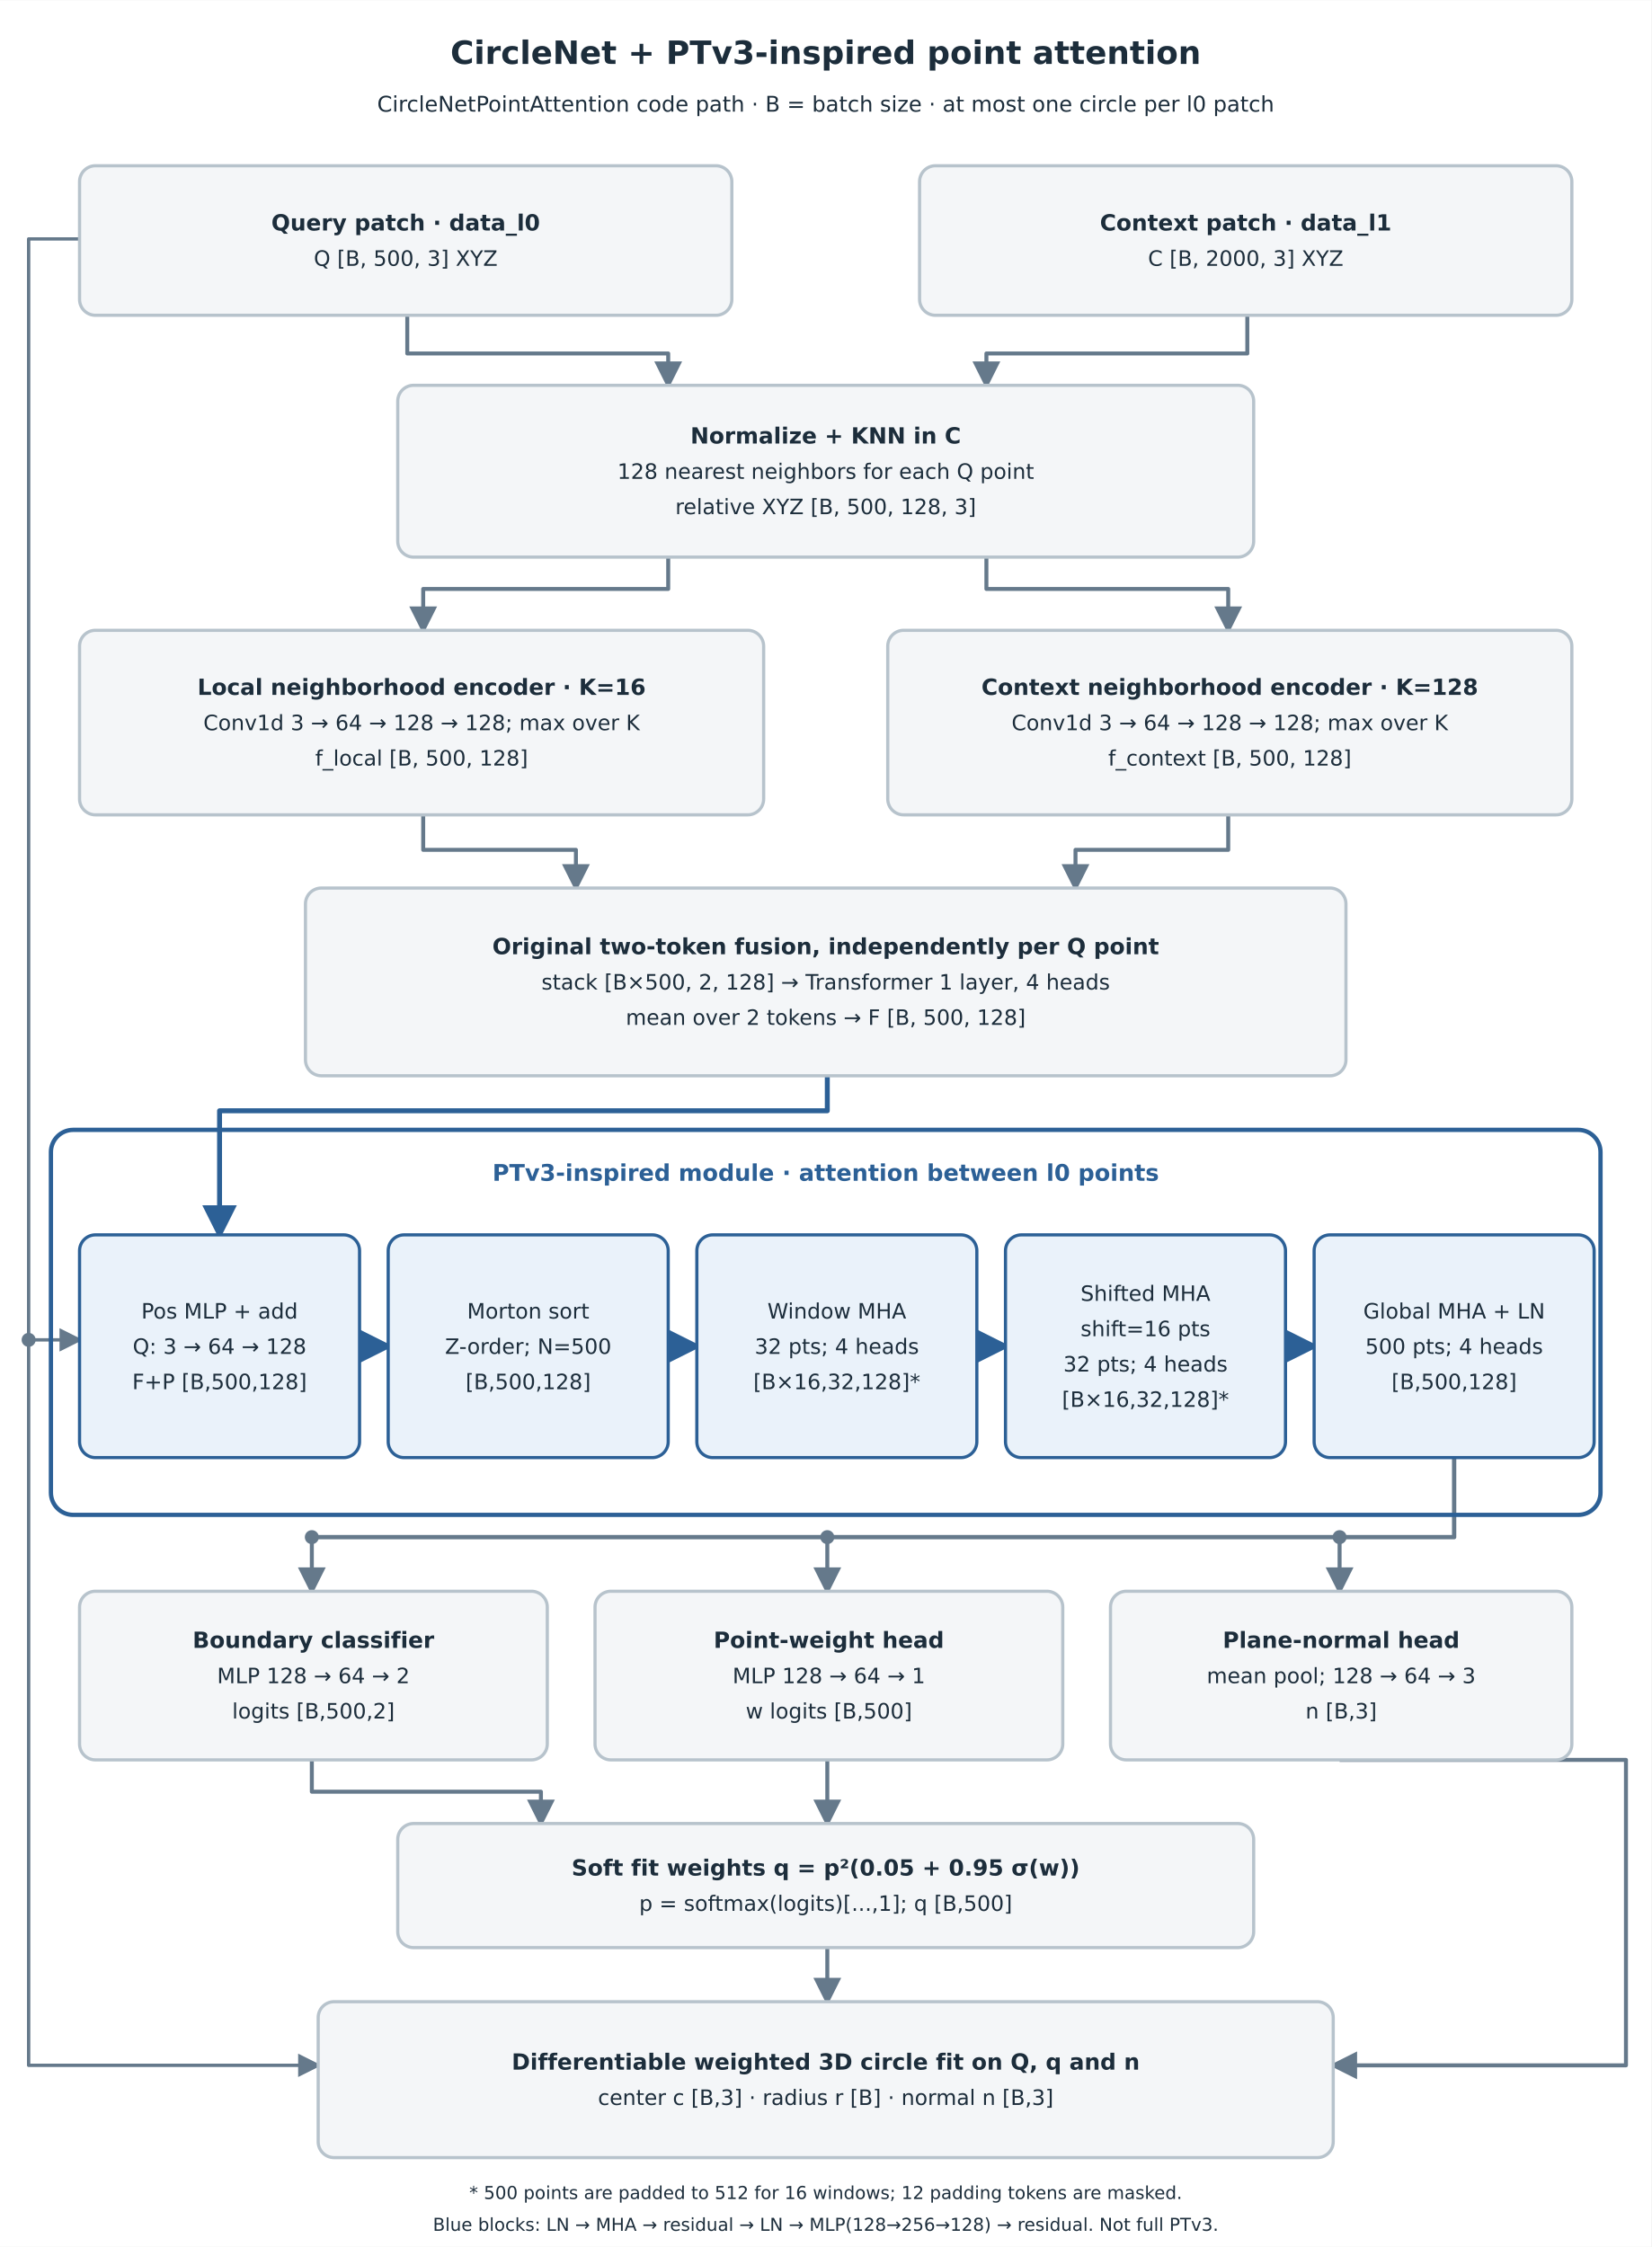
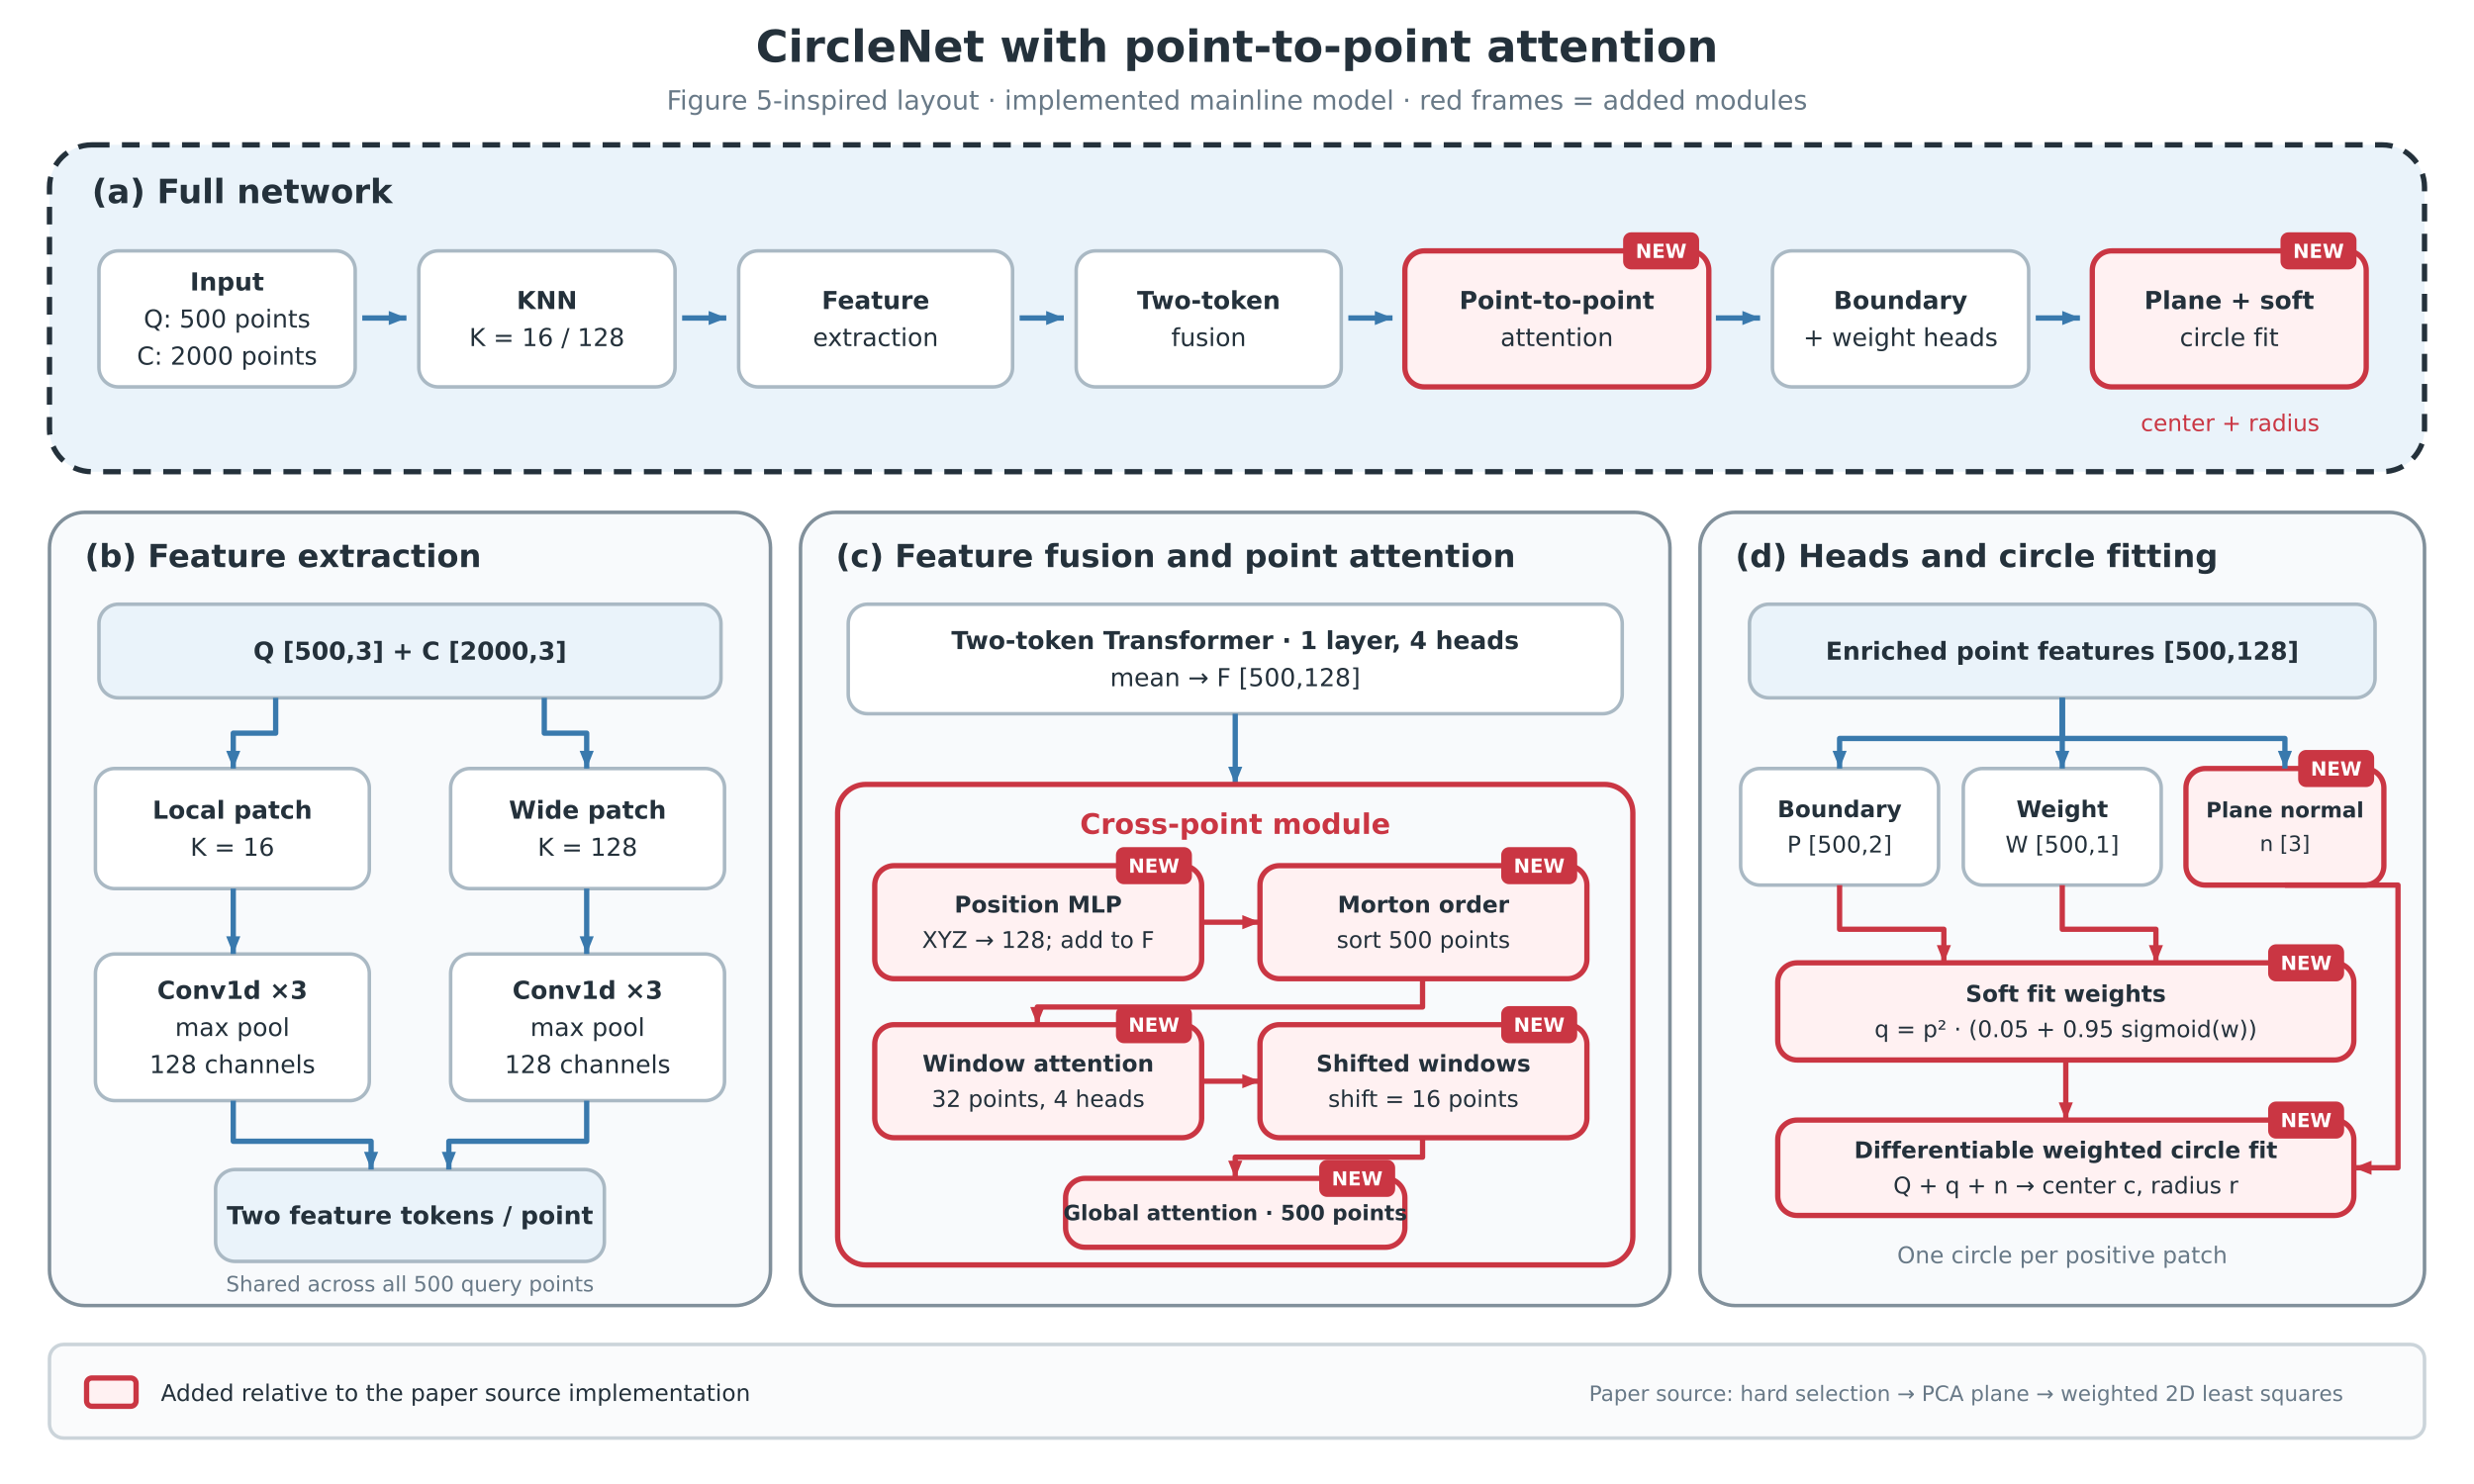
- <svg xmlns="http://www.w3.org/2000/svg" width="183mm" height="249mm" viewBox="0 0 519 706">
-   <defs>
-     <marker id="arrow" markerWidth="7" markerHeight="7" refX="6" refY="3.5" orient="auto" markerUnits="strokeWidth">
-       <path d="M0,0 L7,3.5 L0,7 Z" fill="#65798b" />
-     </marker>
-     <marker id="arrow-accent" markerWidth="7" markerHeight="7" refX="6" refY="3.5" orient="auto" markerUnits="strokeWidth">
-       <path d="M0,0 L7,3.5 L0,7 Z" fill="#2c6096" />
-     </marker>
-   </defs>
-   <rect width="519" height="706" fill="white" />
-   <text x="259.5" y="20" text-anchor="middle" font-family="DejaVu Sans, WenQuanYi Zen Hei, sans-serif" font-size="10.1" font-weight="bold" fill="#1c2d3b">CircleNet + PTv3-inspired point attention</text>
-   <text x="259.5" y="35" text-anchor="middle" font-family="DejaVu Sans, WenQuanYi Zen Hei, sans-serif" font-size="6.8" font-weight="normal" fill="#1c2d3b">CircleNetPointAttention code path  ·  B = batch size  ·  at most one circle per l0 patch</text>
-   <path id="e-input-query-knn" d="M128 99 V111 H210 V121" fill="none" stroke="#65798b" stroke-width="1.25" stroke-linejoin="round" marker-end="url(#arrow)" />
-   <path id="e-input-context-knn" d="M392 99 V111 H310 V121" fill="none" stroke="#65798b" stroke-width="1.25" stroke-linejoin="round" marker-end="url(#arrow)" />
-   <path id="e-knn-local" d="M210 175 V185 H133 V198" fill="none" stroke="#65798b" stroke-width="1.25" stroke-linejoin="round" marker-end="url(#arrow)" />
-   <path id="e-knn-context" d="M310 175 V185 H386 V198" fill="none" stroke="#65798b" stroke-width="1.25" stroke-linejoin="round" marker-end="url(#arrow)" />
-   <path id="e-local-fusion" d="M133 256 V267 H181 V279" fill="none" stroke="#65798b" stroke-width="1.25" stroke-linejoin="round" marker-end="url(#arrow)" />
-   <path id="e-context-fusion" d="M386 256 V267 H338 V279" fill="none" stroke="#65798b" stroke-width="1.25" stroke-linejoin="round" marker-end="url(#arrow)" />
-   <path id="e-fusion-attention" d="M260 338 V349 H69 V388" fill="none" stroke="#2c6096" stroke-width="1.55" stroke-linejoin="round" marker-end="url(#arrow-accent)" />
-   <path id="e-query-position" d="M25 75 H9 V421 H25" fill="none" stroke="#65798b" stroke-width="1.05" stroke-linejoin="round" marker-end="url(#arrow)" />
-   <path id="e-query-fit" d="M9 421 V649 H100" fill="none" stroke="#65798b" stroke-width="1.05" stroke-linejoin="round" marker-end="url(#arrow)" />
-   <circle cx="9" cy="421" r="2.2" fill="#65798b" />
-   <path id="e-pos-morton" d="M113 423 H122" fill="none" stroke="#2c6096" stroke-width="1.55" stroke-linejoin="round" marker-end="url(#arrow-accent)" />
-   <path id="e-morton-local" d="M210 423 H219" fill="none" stroke="#2c6096" stroke-width="1.55" stroke-linejoin="round" marker-end="url(#arrow-accent)" />
-   <path id="e-local-shift" d="M307 423 H316" fill="none" stroke="#2c6096" stroke-width="1.55" stroke-linejoin="round" marker-end="url(#arrow-accent)" />
-   <path id="e-shift-global" d="M404 423 H413" fill="none" stroke="#2c6096" stroke-width="1.55" stroke-linejoin="round" marker-end="url(#arrow-accent)" />
-   <path id="e-global-head-trunk" d="M457 458 V483 H98" fill="none" stroke="#65798b" stroke-width="1.35" stroke-linejoin="round" />
-   <circle cx="98" cy="483" r="2.2" fill="#65798b" />
-   <path id="e-feature-head-98" d="M98 483 V500" fill="none" stroke="#65798b" stroke-width="1.25" stroke-linejoin="round" marker-end="url(#arrow)" />
-   <circle cx="260" cy="483" r="2.2" fill="#65798b" />
-   <path id="e-feature-head-260" d="M260 483 V500" fill="none" stroke="#65798b" stroke-width="1.25" stroke-linejoin="round" marker-end="url(#arrow)" />
-   <circle cx="421" cy="483" r="2.2" fill="#65798b" />
-   <path id="e-feature-head-421" d="M421 483 V500" fill="none" stroke="#65798b" stroke-width="1.25" stroke-linejoin="round" marker-end="url(#arrow)" />
-   <path id="e-class-weight" d="M98 553 V563 H170 V573" fill="none" stroke="#65798b" stroke-width="1.25" stroke-linejoin="round" marker-end="url(#arrow)" />
-   <path id="e-head-weight" d="M260 553 V573" fill="none" stroke="#65798b" stroke-width="1.25" stroke-linejoin="round" marker-end="url(#arrow)" />
-   <path id="e-weights-fit" d="M260 612 V629" fill="none" stroke="#65798b" stroke-width="1.25" stroke-linejoin="round" marker-end="url(#arrow)" />
-   <path id="e-normal-fit" d="M421 553 H511 V649 H419" fill="none" stroke="#65798b" stroke-width="1.25" stroke-linejoin="round" marker-end="url(#arrow)" />
-   <g id="n-query">
-     <rect x="25" y="52" width="205" height="47" rx="5" fill="#f4f6f8" stroke="#b7c3cc" stroke-width="1" />
-     <text x="127.5" y="72.35" text-anchor="middle" font-family="DejaVu Sans, WenQuanYi Zen Hei, sans-serif" font-size="7.0" font-weight="bold" fill="#1c2d3b">Query patch · data_l0</text>
-     <text x="127.5" y="83.45" text-anchor="middle" font-family="DejaVu Sans, WenQuanYi Zen Hei, sans-serif" font-size="6.65" font-weight="normal" fill="#1c2d3b">Q  [B, 500, 3]  XYZ</text>
-   </g>
-   <g id="n-context">
-     <rect x="289" y="52" width="205" height="47" rx="5" fill="#f4f6f8" stroke="#b7c3cc" stroke-width="1" />
-     <text x="391.5" y="72.35" text-anchor="middle" font-family="DejaVu Sans, WenQuanYi Zen Hei, sans-serif" font-size="7.0" font-weight="bold" fill="#1c2d3b">Context patch · data_l1</text>
-     <text x="391.5" y="83.45" text-anchor="middle" font-family="DejaVu Sans, WenQuanYi Zen Hei, sans-serif" font-size="6.65" font-weight="normal" fill="#1c2d3b">C  [B, 2000, 3]  XYZ</text>
-   </g>
-   <g id="n-knn">
-     <rect x="125" y="121" width="269" height="54" rx="5" fill="#f4f6f8" stroke="#b7c3cc" stroke-width="1" />
-     <text x="259.5" y="139.3" text-anchor="middle" font-family="DejaVu Sans, WenQuanYi Zen Hei, sans-serif" font-size="7.0" font-weight="bold" fill="#1c2d3b">Normalize + KNN in C</text>
-     <text x="259.5" y="150.4" text-anchor="middle" font-family="DejaVu Sans, WenQuanYi Zen Hei, sans-serif" font-size="6.65" font-weight="normal" fill="#1c2d3b">128 nearest neighbors for each Q point</text>
-     <text x="259.5" y="161.5" text-anchor="middle" font-family="DejaVu Sans, WenQuanYi Zen Hei, sans-serif" font-size="6.65" font-weight="normal" fill="#1c2d3b">relative XYZ  [B, 500, 128, 3]</text>
-   </g>
-   <g id="n-local-encoder">
-     <rect x="25" y="198" width="215" height="58" rx="5" fill="#f4f6f8" stroke="#b7c3cc" stroke-width="1" />
-     <text x="132.5" y="218.3" text-anchor="middle" font-family="DejaVu Sans, WenQuanYi Zen Hei, sans-serif" font-size="7.0" font-weight="bold" fill="#1c2d3b">Local neighborhood encoder · K=16</text>
-     <text x="132.5" y="229.4" text-anchor="middle" font-family="DejaVu Sans, WenQuanYi Zen Hei, sans-serif" font-size="6.65" font-weight="normal" fill="#1c2d3b">Conv1d  3 → 64 → 128 → 128; max over K</text>
-     <text x="132.5" y="240.5" text-anchor="middle" font-family="DejaVu Sans, WenQuanYi Zen Hei, sans-serif" font-size="6.65" font-weight="normal" fill="#1c2d3b">f_local  [B, 500, 128]</text>
-   </g>
-   <g id="n-context-encoder">
-     <rect x="279" y="198" width="215" height="58" rx="5" fill="#f4f6f8" stroke="#b7c3cc" stroke-width="1" />
-     <text x="386.5" y="218.3" text-anchor="middle" font-family="DejaVu Sans, WenQuanYi Zen Hei, sans-serif" font-size="7.0" font-weight="bold" fill="#1c2d3b">Context neighborhood encoder · K=128</text>
-     <text x="386.5" y="229.4" text-anchor="middle" font-family="DejaVu Sans, WenQuanYi Zen Hei, sans-serif" font-size="6.65" font-weight="normal" fill="#1c2d3b">Conv1d  3 → 64 → 128 → 128; max over K</text>
-     <text x="386.5" y="240.5" text-anchor="middle" font-family="DejaVu Sans, WenQuanYi Zen Hei, sans-serif" font-size="6.65" font-weight="normal" fill="#1c2d3b">f_context  [B, 500, 128]</text>
-   </g>
-   <g id="n-two-token-fusion">
-     <rect x="96" y="279" width="327" height="59" rx="5" fill="#f4f6f8" stroke="#b7c3cc" stroke-width="1" />
-     <text x="259.5" y="299.8" text-anchor="middle" font-family="DejaVu Sans, WenQuanYi Zen Hei, sans-serif" font-size="7.0" font-weight="bold" fill="#1c2d3b">Original two-token fusion, independently per Q point</text>
-     <text x="259.5" y="310.9" text-anchor="middle" font-family="DejaVu Sans, WenQuanYi Zen Hei, sans-serif" font-size="6.65" font-weight="normal" fill="#1c2d3b">stack  [B×500, 2, 128]  →  Transformer 1 layer, 4 heads</text>
-     <text x="259.5" y="322" text-anchor="middle" font-family="DejaVu Sans, WenQuanYi Zen Hei, sans-serif" font-size="6.65" font-weight="normal" fill="#1c2d3b">mean over 2 tokens  →  F  [B, 500, 128]</text>
-   </g>
-   <g id="c-point-attention">
-     <rect x="16" y="355" width="487" height="121" rx="7" fill="none" stroke="#2c6096" stroke-width="1.35" />
-     <text x="259.5" y="371" text-anchor="middle" font-family="DejaVu Sans, WenQuanYi Zen Hei, sans-serif" font-size="7.2" font-weight="bold" fill="#2c6096">PTv3-inspired module  ·  attention between l0 points</text>
-   </g>
-   <g id="n-position">
-     <rect x="25" y="388" width="88" height="70" rx="5" fill="#eaf2fa" stroke="#2c6096" stroke-width="1" />
-     <text x="69.0" y="414.3" text-anchor="middle" font-family="DejaVu Sans, WenQuanYi Zen Hei, sans-serif" font-size="6.65" font-weight="normal" fill="#1c2d3b">Pos MLP + add</text>
-     <text x="69.0" y="425.4" text-anchor="middle" font-family="DejaVu Sans, WenQuanYi Zen Hei, sans-serif" font-size="6.65" font-weight="normal" fill="#1c2d3b">Q: 3 → 64 → 128</text>
-     <text x="69.0" y="436.5" text-anchor="middle" font-family="DejaVu Sans, WenQuanYi Zen Hei, sans-serif" font-size="6.65" font-weight="normal" fill="#1c2d3b">F+P [B,500,128]</text>
-   </g>
-   <g id="n-morton">
-     <rect x="122" y="388" width="88" height="70" rx="5" fill="#eaf2fa" stroke="#2c6096" stroke-width="1" />
-     <text x="166.0" y="414.3" text-anchor="middle" font-family="DejaVu Sans, WenQuanYi Zen Hei, sans-serif" font-size="6.65" font-weight="normal" fill="#1c2d3b">Morton sort</text>
-     <text x="166.0" y="425.4" text-anchor="middle" font-family="DejaVu Sans, WenQuanYi Zen Hei, sans-serif" font-size="6.65" font-weight="normal" fill="#1c2d3b">Z-order; N=500</text>
-     <text x="166.0" y="436.5" text-anchor="middle" font-family="DejaVu Sans, WenQuanYi Zen Hei, sans-serif" font-size="6.65" font-weight="normal" fill="#1c2d3b">[B,500,128]</text>
-   </g>
-   <g id="n-local-attn">
-     <rect x="219" y="388" width="88" height="70" rx="5" fill="#eaf2fa" stroke="#2c6096" stroke-width="1" />
-     <text x="263.0" y="414.3" text-anchor="middle" font-family="DejaVu Sans, WenQuanYi Zen Hei, sans-serif" font-size="6.65" font-weight="normal" fill="#1c2d3b">Window MHA</text>
-     <text x="263.0" y="425.4" text-anchor="middle" font-family="DejaVu Sans, WenQuanYi Zen Hei, sans-serif" font-size="6.65" font-weight="normal" fill="#1c2d3b">32 pts; 4 heads</text>
-     <text x="263.0" y="436.5" text-anchor="middle" font-family="DejaVu Sans, WenQuanYi Zen Hei, sans-serif" font-size="6.65" font-weight="normal" fill="#1c2d3b">[B×16,32,128]*</text>
-   </g>
-   <g id="n-shifted-attn">
-     <rect x="316" y="388" width="88" height="70" rx="5" fill="#eaf2fa" stroke="#2c6096" stroke-width="1" />
-     <text x="360.0" y="408.75" text-anchor="middle" font-family="DejaVu Sans, WenQuanYi Zen Hei, sans-serif" font-size="6.65" font-weight="normal" fill="#1c2d3b">Shifted MHA</text>
-     <text x="360.0" y="419.85" text-anchor="middle" font-family="DejaVu Sans, WenQuanYi Zen Hei, sans-serif" font-size="6.65" font-weight="normal" fill="#1c2d3b">shift=16 pts</text>
-     <text x="360.0" y="430.95" text-anchor="middle" font-family="DejaVu Sans, WenQuanYi Zen Hei, sans-serif" font-size="6.65" font-weight="normal" fill="#1c2d3b">32 pts; 4 heads</text>
-     <text x="360.0" y="442.05" text-anchor="middle" font-family="DejaVu Sans, WenQuanYi Zen Hei, sans-serif" font-size="6.65" font-weight="normal" fill="#1c2d3b">[B×16,32,128]*</text>
-   </g>
-   <g id="n-global-attn">
-     <rect x="413" y="388" width="88" height="70" rx="5" fill="#eaf2fa" stroke="#2c6096" stroke-width="1" />
-     <text x="457.0" y="414.3" text-anchor="middle" font-family="DejaVu Sans, WenQuanYi Zen Hei, sans-serif" font-size="6.65" font-weight="normal" fill="#1c2d3b">Global MHA + LN</text>
-     <text x="457.0" y="425.4" text-anchor="middle" font-family="DejaVu Sans, WenQuanYi Zen Hei, sans-serif" font-size="6.65" font-weight="normal" fill="#1c2d3b">500 pts; 4 heads</text>
-     <text x="457.0" y="436.5" text-anchor="middle" font-family="DejaVu Sans, WenQuanYi Zen Hei, sans-serif" font-size="6.65" font-weight="normal" fill="#1c2d3b">[B,500,128]</text>
-   </g>
-   <g id="n-classifier">
-     <rect x="25" y="500" width="147" height="53" rx="5" fill="#f4f6f8" stroke="#b7c3cc" stroke-width="1" />
-     <text x="98.5" y="517.8" text-anchor="middle" font-family="DejaVu Sans, WenQuanYi Zen Hei, sans-serif" font-size="7.0" font-weight="bold" fill="#1c2d3b">Boundary classifier</text>
-     <text x="98.5" y="528.9" text-anchor="middle" font-family="DejaVu Sans, WenQuanYi Zen Hei, sans-serif" font-size="6.65" font-weight="normal" fill="#1c2d3b">MLP 128 → 64 → 2</text>
-     <text x="98.5" y="540.0" text-anchor="middle" font-family="DejaVu Sans, WenQuanYi Zen Hei, sans-serif" font-size="6.65" font-weight="normal" fill="#1c2d3b">logits [B,500,2]</text>
-   </g>
-   <g id="n-weight-head">
-     <rect x="187" y="500" width="147" height="53" rx="5" fill="#f4f6f8" stroke="#b7c3cc" stroke-width="1" />
-     <text x="260.5" y="517.8" text-anchor="middle" font-family="DejaVu Sans, WenQuanYi Zen Hei, sans-serif" font-size="7.0" font-weight="bold" fill="#1c2d3b">Point-weight head</text>
-     <text x="260.5" y="528.9" text-anchor="middle" font-family="DejaVu Sans, WenQuanYi Zen Hei, sans-serif" font-size="6.65" font-weight="normal" fill="#1c2d3b">MLP 128 → 64 → 1</text>
-     <text x="260.5" y="540.0" text-anchor="middle" font-family="DejaVu Sans, WenQuanYi Zen Hei, sans-serif" font-size="6.65" font-weight="normal" fill="#1c2d3b">w logits [B,500]</text>
-   </g>
-   <g id="n-normal-head">
-     <rect x="349" y="500" width="145" height="53" rx="5" fill="#f4f6f8" stroke="#b7c3cc" stroke-width="1" />
-     <text x="421.5" y="517.8" text-anchor="middle" font-family="DejaVu Sans, WenQuanYi Zen Hei, sans-serif" font-size="7.0" font-weight="bold" fill="#1c2d3b">Plane-normal head</text>
-     <text x="421.5" y="528.9" text-anchor="middle" font-family="DejaVu Sans, WenQuanYi Zen Hei, sans-serif" font-size="6.65" font-weight="normal" fill="#1c2d3b">mean pool; 128 → 64 → 3</text>
-     <text x="421.5" y="540.0" text-anchor="middle" font-family="DejaVu Sans, WenQuanYi Zen Hei, sans-serif" font-size="6.65" font-weight="normal" fill="#1c2d3b">n [B,3]</text>
-   </g>
-   <g id="n-soft-weights">
-     <rect x="125" y="573" width="269" height="39" rx="5" fill="#f4f6f8" stroke="#b7c3cc" stroke-width="1" />
-     <text x="259.5" y="589.35" text-anchor="middle" font-family="DejaVu Sans, WenQuanYi Zen Hei, sans-serif" font-size="7.0" font-weight="bold" fill="#1c2d3b">Soft fit weights  q = p²(0.05 + 0.95 σ(w))</text>
-     <text x="259.5" y="600.45" text-anchor="middle" font-family="DejaVu Sans, WenQuanYi Zen Hei, sans-serif" font-size="6.65" font-weight="normal" fill="#1c2d3b">p = softmax(logits)[...,1];  q [B,500]</text>
-   </g>
-   <g id="n-circle-fit">
-     <rect x="100" y="629" width="319" height="49" rx="5" fill="#f4f6f8" stroke="#b7c3cc" stroke-width="1" />
-     <text x="259.5" y="650.35" text-anchor="middle" font-family="DejaVu Sans, WenQuanYi Zen Hei, sans-serif" font-size="7.0" font-weight="bold" fill="#1c2d3b">Differentiable weighted 3D circle fit on Q, q and n</text>
-     <text x="259.5" y="661.45" text-anchor="middle" font-family="DejaVu Sans, WenQuanYi Zen Hei, sans-serif" font-size="6.65" font-weight="normal" fill="#1c2d3b">center c [B,3]   ·   radius r [B]   ·   normal n [B,3]</text>
-   </g>
-   <text x="259.5" y="691" text-anchor="middle" font-family="DejaVu Sans, WenQuanYi Zen Hei, sans-serif" font-size="5.6" font-weight="normal" fill="#1c2d3b">* 500 points are padded to 512 for 16 windows; 12 padding tokens are masked.</text>
-   <text x="259.5" y="701" text-anchor="middle" font-family="DejaVu Sans, WenQuanYi Zen Hei, sans-serif" font-size="5.6" font-weight="normal" fill="#1c2d3b">Blue blocks: LN → MHA → residual → LN → MLP(128→256→128) → residual. Not full PTv3.</text>
+ <svg xmlns="http://www.w3.org/2000/svg" width="350mm" height="210mm" viewBox="0 0 1400 840">
+   <rect width="1400" height="840" fill="white" />
+   <text x="700.0" y="35" text-anchor="middle" font-family="DejaVu Sans, Noto Sans, sans-serif" font-size="25" font-weight="bold" fill="#24313b">CircleNet with point-to-point attention</text>
+   <text x="700.0" y="62" text-anchor="middle" font-family="DejaVu Sans, Noto Sans, sans-serif" font-size="15" font-weight="normal" fill="#687987">Figure 5-inspired layout · implemented mainline model · red frames = added modules</text>
+   <rect x="28" y="82" width="1344" height="185" rx="24" fill="#eaf3fa" stroke="#24313b" stroke-width="3" stroke-dasharray="10 7" />
+   <text x="52" y="115" text-anchor="start" font-family="DejaVu Sans, Noto Sans, sans-serif" font-size="19" font-weight="bold" fill="#24313b">(a) Full network</text>
+   <rect x="56" y="142" width="145" height="77" rx="11" fill="white" stroke="#aab9c4" stroke-width="2" />
+   <text x="128.5" y="164.4" text-anchor="middle" font-family="DejaVu Sans, Noto Sans, sans-serif" font-size="14" font-weight="bold" fill="#24313b">Input</text>
+   <text x="128.5" y="185.4" text-anchor="middle" font-family="DejaVu Sans, Noto Sans, sans-serif" font-size="14" font-weight="normal" fill="#24313b">Q: 500 points</text>
+   <text x="128.5" y="206.4" text-anchor="middle" font-family="DejaVu Sans, Noto Sans, sans-serif" font-size="14" font-weight="normal" fill="#24313b">C: 2000 points</text>
+   <rect x="237" y="142" width="145" height="77" rx="11" fill="white" stroke="#aab9c4" stroke-width="2" />
+   <text x="309.5" y="174.9" text-anchor="middle" font-family="DejaVu Sans, Noto Sans, sans-serif" font-size="14" font-weight="bold" fill="#24313b">KNN</text>
+   <text x="309.5" y="195.9" text-anchor="middle" font-family="DejaVu Sans, Noto Sans, sans-serif" font-size="14" font-weight="normal" fill="#24313b">K = 16 / 128</text>
+   <rect x="418" y="142" width="155" height="77" rx="11" fill="white" stroke="#aab9c4" stroke-width="2" />
+   <text x="495.5" y="174.9" text-anchor="middle" font-family="DejaVu Sans, Noto Sans, sans-serif" font-size="14" font-weight="bold" fill="#24313b">Feature</text>
+   <text x="495.5" y="195.9" text-anchor="middle" font-family="DejaVu Sans, Noto Sans, sans-serif" font-size="14" font-weight="normal" fill="#24313b">extraction</text>
+   <rect x="609" y="142" width="150" height="77" rx="11" fill="white" stroke="#aab9c4" stroke-width="2" />
+   <text x="684.0" y="174.9" text-anchor="middle" font-family="DejaVu Sans, Noto Sans, sans-serif" font-size="14" font-weight="bold" fill="#24313b">Two-token</text>
+   <text x="684.0" y="195.9" text-anchor="middle" font-family="DejaVu Sans, Noto Sans, sans-serif" font-size="14" font-weight="normal" fill="#24313b">fusion</text>
+   <rect x="795" y="142" width="172" height="77" rx="11" fill="#fff1f2" stroke="#ca3643" stroke-width="3" />
+   <text x="881.0" y="174.9" text-anchor="middle" font-family="DejaVu Sans, Noto Sans, sans-serif" font-size="14" font-weight="bold" fill="#24313b">Point-to-point</text>
+   <text x="881.0" y="195.9" text-anchor="middle" font-family="DejaVu Sans, Noto Sans, sans-serif" font-size="14" font-weight="normal" fill="#24313b">attention</text>
+   <rect x="919" y="132" width="42" height="20" rx="4" fill="#ca3643" stroke="#ca3643" stroke-width="1" />
+   <text x="940" y="146" text-anchor="middle" font-family="DejaVu Sans, Noto Sans, sans-serif" font-size="11" font-weight="bold" fill="white">NEW</text>
+   <rect x="1003" y="142" width="145" height="77" rx="11" fill="white" stroke="#aab9c4" stroke-width="2" />
+   <text x="1075.5" y="174.9" text-anchor="middle" font-family="DejaVu Sans, Noto Sans, sans-serif" font-size="14" font-weight="bold" fill="#24313b">Boundary</text>
+   <text x="1075.5" y="195.9" text-anchor="middle" font-family="DejaVu Sans, Noto Sans, sans-serif" font-size="14" font-weight="normal" fill="#24313b">+ weight heads</text>
+   <rect x="1184" y="142" width="155" height="77" rx="11" fill="#fff1f2" stroke="#ca3643" stroke-width="3" />
+   <text x="1261.5" y="174.9" text-anchor="middle" font-family="DejaVu Sans, Noto Sans, sans-serif" font-size="14" font-weight="bold" fill="#24313b">Plane + soft</text>
+   <text x="1261.5" y="195.9" text-anchor="middle" font-family="DejaVu Sans, Noto Sans, sans-serif" font-size="14" font-weight="normal" fill="#24313b">circle fit</text>
+   <rect x="1291" y="132" width="42" height="20" rx="4" fill="#ca3643" stroke="#ca3643" stroke-width="1" />
+   <text x="1312" y="146" text-anchor="middle" font-family="DejaVu Sans, Noto Sans, sans-serif" font-size="11" font-weight="bold" fill="white">NEW</text>
+   <path d="M205 180 L230 180" fill="none" stroke="#3979ad" stroke-width="3" stroke-linejoin="round" />
+   <polygon points="230,180 220.0,184.0 220.0,176.0" fill="#3979ad" />
+   <path d="M386 180 L411 180" fill="none" stroke="#3979ad" stroke-width="3" stroke-linejoin="round" />
+   <polygon points="411,180 401.0,184.0 401.0,176.0" fill="#3979ad" />
+   <path d="M577 180 L602 180" fill="none" stroke="#3979ad" stroke-width="3" stroke-linejoin="round" />
+   <polygon points="602,180 592.0,184.0 592.0,176.0" fill="#3979ad" />
+   <path d="M763 180 L788 180" fill="none" stroke="#3979ad" stroke-width="3" stroke-linejoin="round" />
+   <polygon points="788,180 778.0,184.0 778.0,176.0" fill="#3979ad" />
+   <path d="M971 180 L996 180" fill="none" stroke="#3979ad" stroke-width="3" stroke-linejoin="round" />
+   <polygon points="996,180 986.0,184.0 986.0,176.0" fill="#3979ad" />
+   <path d="M1152 180 L1177 180" fill="none" stroke="#3979ad" stroke-width="3" stroke-linejoin="round" />
+   <polygon points="1177,180 1167.0,184.0 1167.0,176.0" fill="#3979ad" />
+   <text x="1262" y="244" text-anchor="middle" font-family="DejaVu Sans, Noto Sans, sans-serif" font-size="13" font-weight="normal" fill="#ca3643">center + radius</text>
+   <rect x="28" y="290" width="408" height="449" rx="20" fill="#f8fafc" stroke="#81909b" stroke-width="2" />
+   <text x="48" y="321" text-anchor="start" font-family="DejaVu Sans, Noto Sans, sans-serif" font-size="18" font-weight="bold" fill="#24313b">(b) Feature extraction</text>
+   <rect x="56" y="342" width="352" height="53" rx="11" fill="#eaf3fa" stroke="#aab9c4" stroke-width="2" />
+   <text x="232.0" y="373.4" text-anchor="middle" font-family="DejaVu Sans, Noto Sans, sans-serif" font-size="14" font-weight="bold" fill="#24313b">Q [500,3] + C [2000,3]</text>
+   <rect x="54" y="435" width="155" height="68" rx="11" fill="white" stroke="#aab9c4" stroke-width="2" />
+   <text x="131.5" y="463.4" text-anchor="middle" font-family="DejaVu Sans, Noto Sans, sans-serif" font-size="14" font-weight="bold" fill="#24313b">Local patch</text>
+   <text x="131.5" y="484.4" text-anchor="middle" font-family="DejaVu Sans, Noto Sans, sans-serif" font-size="14" font-weight="normal" fill="#24313b">K = 16</text>
+   <rect x="255" y="435" width="155" height="68" rx="11" fill="white" stroke="#aab9c4" stroke-width="2" />
+   <text x="332.5" y="463.4" text-anchor="middle" font-family="DejaVu Sans, Noto Sans, sans-serif" font-size="14" font-weight="bold" fill="#24313b">Wide patch</text>
+   <text x="332.5" y="484.4" text-anchor="middle" font-family="DejaVu Sans, Noto Sans, sans-serif" font-size="14" font-weight="normal" fill="#24313b">K = 128</text>
+   <path d="M156 395 L156 415 L132 415 L132 435" fill="none" stroke="#3979ad" stroke-width="3" stroke-linejoin="round" />
+   <polygon points="132,435 128.0,425.0 136.0,425.0" fill="#3979ad" />
+   <path d="M308 395 L308 415 L332 415 L332 435" fill="none" stroke="#3979ad" stroke-width="3" stroke-linejoin="round" />
+   <polygon points="332,435 328.0,425.0 336.0,425.0" fill="#3979ad" />
+   <rect x="54" y="540" width="155" height="83" rx="11" fill="white" stroke="#aab9c4" stroke-width="2" />
+   <text x="131.5" y="565.4" text-anchor="middle" font-family="DejaVu Sans, Noto Sans, sans-serif" font-size="14" font-weight="bold" fill="#24313b">Conv1d ×3</text>
+   <text x="131.5" y="586.4" text-anchor="middle" font-family="DejaVu Sans, Noto Sans, sans-serif" font-size="14" font-weight="normal" fill="#24313b">max pool</text>
+   <text x="131.5" y="607.4" text-anchor="middle" font-family="DejaVu Sans, Noto Sans, sans-serif" font-size="14" font-weight="normal" fill="#24313b">128 channels</text>
+   <rect x="255" y="540" width="155" height="83" rx="11" fill="white" stroke="#aab9c4" stroke-width="2" />
+   <text x="332.5" y="565.4" text-anchor="middle" font-family="DejaVu Sans, Noto Sans, sans-serif" font-size="14" font-weight="bold" fill="#24313b">Conv1d ×3</text>
+   <text x="332.5" y="586.4" text-anchor="middle" font-family="DejaVu Sans, Noto Sans, sans-serif" font-size="14" font-weight="normal" fill="#24313b">max pool</text>
+   <text x="332.5" y="607.4" text-anchor="middle" font-family="DejaVu Sans, Noto Sans, sans-serif" font-size="14" font-weight="normal" fill="#24313b">128 channels</text>
+   <path d="M132 503 L132 540" fill="none" stroke="#3979ad" stroke-width="3" stroke-linejoin="round" />
+   <polygon points="132,540 128.0,530.0 136.0,530.0" fill="#3979ad" />
+   <path d="M332 503 L332 540" fill="none" stroke="#3979ad" stroke-width="3" stroke-linejoin="round" />
+   <polygon points="332,540 328.0,530.0 336.0,530.0" fill="#3979ad" />
+   <rect x="122" y="662" width="220" height="52" rx="11" fill="#eaf3fa" stroke="#aab9c4" stroke-width="2" />
+   <text x="232.0" y="692.9" text-anchor="middle" font-family="DejaVu Sans, Noto Sans, sans-serif" font-size="14" font-weight="bold" fill="#24313b">Two feature tokens / point</text>
+   <path d="M132 623 L132 646 L210 646 L210 662" fill="none" stroke="#3979ad" stroke-width="3" stroke-linejoin="round" />
+   <polygon points="210,662 206.0,652.0 214.0,652.0" fill="#3979ad" />
+   <path d="M332 623 L332 646 L254 646 L254 662" fill="none" stroke="#3979ad" stroke-width="3" stroke-linejoin="round" />
+   <polygon points="254,662 250.0,652.0 258.0,652.0" fill="#3979ad" />
+   <text x="232" y="731" text-anchor="middle" font-family="DejaVu Sans, Noto Sans, sans-serif" font-size="12" font-weight="normal" fill="#687987">Shared across all 500 query points</text>
+   <rect x="453" y="290" width="492" height="449" rx="20" fill="#f8fafc" stroke="#81909b" stroke-width="2" />
+   <text x="473" y="321" text-anchor="start" font-family="DejaVu Sans, Noto Sans, sans-serif" font-size="18" font-weight="bold" fill="#24313b">(c) Feature fusion and point attention</text>
+   <rect x="480" y="342" width="438" height="62" rx="11" fill="white" stroke="#aab9c4" stroke-width="2" />
+   <text x="699.0" y="367.4" text-anchor="middle" font-family="DejaVu Sans, Noto Sans, sans-serif" font-size="14" font-weight="bold" fill="#24313b">Two-token Transformer · 1 layer, 4 heads</text>
+   <text x="699.0" y="388.4" text-anchor="middle" font-family="DejaVu Sans, Noto Sans, sans-serif" font-size="14" font-weight="normal" fill="#24313b">mean → F [500,128]</text>
+   <path d="M699 404 L699 444" fill="none" stroke="#3979ad" stroke-width="3" stroke-linejoin="round" />
+   <polygon points="699,444 695.0,434.0 703.0,434.0" fill="#3979ad" />
+   <rect x="474" y="444" width="450" height="272" rx="16" fill="none" stroke="#ca3643" stroke-width="3" />
+   <text x="699" y="472" text-anchor="middle" font-family="DejaVu Sans, Noto Sans, sans-serif" font-size="16" font-weight="bold" fill="#ca3643">Cross-point module</text>
+   <rect x="495" y="490" width="185" height="64" rx="11" fill="#fff1f2" stroke="#ca3643" stroke-width="3" />
+   <text x="587.5" y="516.55" text-anchor="middle" font-family="DejaVu Sans, Noto Sans, sans-serif" font-size="13" font-weight="bold" fill="#24313b">Position MLP</text>
+   <text x="587.5" y="536.55" text-anchor="middle" font-family="DejaVu Sans, Noto Sans, sans-serif" font-size="13" font-weight="normal" fill="#24313b">XYZ → 128; add to F</text>
+   <rect x="632" y="480" width="42" height="20" rx="4" fill="#ca3643" stroke="#ca3643" stroke-width="1" />
+   <text x="653" y="494" text-anchor="middle" font-family="DejaVu Sans, Noto Sans, sans-serif" font-size="11" font-weight="bold" fill="white">NEW</text>
+   <rect x="713" y="490" width="185" height="64" rx="11" fill="#fff1f2" stroke="#ca3643" stroke-width="3" />
+   <text x="805.5" y="516.55" text-anchor="middle" font-family="DejaVu Sans, Noto Sans, sans-serif" font-size="13" font-weight="bold" fill="#24313b">Morton order</text>
+   <text x="805.5" y="536.55" text-anchor="middle" font-family="DejaVu Sans, Noto Sans, sans-serif" font-size="13" font-weight="normal" fill="#24313b">sort 500 points</text>
+   <rect x="850" y="480" width="42" height="20" rx="4" fill="#ca3643" stroke="#ca3643" stroke-width="1" />
+   <text x="871" y="494" text-anchor="middle" font-family="DejaVu Sans, Noto Sans, sans-serif" font-size="11" font-weight="bold" fill="white">NEW</text>
+   <path d="M680 522 L713 522" fill="none" stroke="#ca3643" stroke-width="3" stroke-linejoin="round" />
+   <polygon points="713,522 703.0,526.0 703.0,518.0" fill="#ca3643" />
+   <rect x="495" y="580" width="185" height="64" rx="11" fill="#fff1f2" stroke="#ca3643" stroke-width="3" />
+   <text x="587.5" y="606.55" text-anchor="middle" font-family="DejaVu Sans, Noto Sans, sans-serif" font-size="13" font-weight="bold" fill="#24313b">Window attention</text>
+   <text x="587.5" y="626.55" text-anchor="middle" font-family="DejaVu Sans, Noto Sans, sans-serif" font-size="13" font-weight="normal" fill="#24313b">32 points, 4 heads</text>
+   <rect x="632" y="570" width="42" height="20" rx="4" fill="#ca3643" stroke="#ca3643" stroke-width="1" />
+   <text x="653" y="584" text-anchor="middle" font-family="DejaVu Sans, Noto Sans, sans-serif" font-size="11" font-weight="bold" fill="white">NEW</text>
+   <rect x="713" y="580" width="185" height="64" rx="11" fill="#fff1f2" stroke="#ca3643" stroke-width="3" />
+   <text x="805.5" y="606.55" text-anchor="middle" font-family="DejaVu Sans, Noto Sans, sans-serif" font-size="13" font-weight="bold" fill="#24313b">Shifted windows</text>
+   <text x="805.5" y="626.55" text-anchor="middle" font-family="DejaVu Sans, Noto Sans, sans-serif" font-size="13" font-weight="normal" fill="#24313b">shift = 16 points</text>
+   <rect x="850" y="570" width="42" height="20" rx="4" fill="#ca3643" stroke="#ca3643" stroke-width="1" />
+   <text x="871" y="584" text-anchor="middle" font-family="DejaVu Sans, Noto Sans, sans-serif" font-size="11" font-weight="bold" fill="white">NEW</text>
+   <path d="M805 554 L805 570 L587 570 L587 580" fill="none" stroke="#ca3643" stroke-width="3" stroke-linejoin="round" />
+   <polygon points="587,580 583.0,570.0 591.0,570.0" fill="#ca3643" />
+   <path d="M680 612 L713 612" fill="none" stroke="#ca3643" stroke-width="3" stroke-linejoin="round" />
+   <polygon points="713,612 703.0,616.0 703.0,608.0" fill="#ca3643" />
+   <rect x="603" y="667" width="192" height="39" rx="11" fill="#fff1f2" stroke="#ca3643" stroke-width="3" />
+   <text x="699.0" y="690.7" text-anchor="middle" font-family="DejaVu Sans, Noto Sans, sans-serif" font-size="12" font-weight="bold" fill="#24313b">Global attention · 500 points</text>
+   <rect x="747" y="657" width="42" height="20" rx="4" fill="#ca3643" stroke="#ca3643" stroke-width="1" />
+   <text x="768" y="671" text-anchor="middle" font-family="DejaVu Sans, Noto Sans, sans-serif" font-size="11" font-weight="bold" fill="white">NEW</text>
+   <path d="M805 644 L805 655 L699 655 L699 667" fill="none" stroke="#ca3643" stroke-width="3" stroke-linejoin="round" />
+   <polygon points="699,667 695.0,657.0 703.0,657.0" fill="#ca3643" />
+   <rect x="962" y="290" width="410" height="449" rx="20" fill="#f8fafc" stroke="#81909b" stroke-width="2" />
+   <text x="982" y="321" text-anchor="start" font-family="DejaVu Sans, Noto Sans, sans-serif" font-size="18" font-weight="bold" fill="#24313b">(d) Heads and circle fitting</text>
+   <rect x="990" y="342" width="354" height="53" rx="11" fill="#eaf3fa" stroke="#aab9c4" stroke-width="2" />
+   <text x="1167.0" y="373.4" text-anchor="middle" font-family="DejaVu Sans, Noto Sans, sans-serif" font-size="14" font-weight="bold" fill="#24313b">Enriched point features [500,128]</text>
+   <rect x="985" y="435" width="112" height="66" rx="11" fill="white" stroke="#aab9c4" stroke-width="2" />
+   <text x="1041.0" y="462.55" text-anchor="middle" font-family="DejaVu Sans, Noto Sans, sans-serif" font-size="13" font-weight="bold" fill="#24313b">Boundary</text>
+   <text x="1041.0" y="482.55" text-anchor="middle" font-family="DejaVu Sans, Noto Sans, sans-serif" font-size="13" font-weight="normal" fill="#24313b">P [500,2]</text>
+   <rect x="1111" y="435" width="112" height="66" rx="11" fill="white" stroke="#aab9c4" stroke-width="2" />
+   <text x="1167.0" y="462.55" text-anchor="middle" font-family="DejaVu Sans, Noto Sans, sans-serif" font-size="13" font-weight="bold" fill="#24313b">Weight</text>
+   <text x="1167.0" y="482.55" text-anchor="middle" font-family="DejaVu Sans, Noto Sans, sans-serif" font-size="13" font-weight="normal" fill="#24313b">W [500,1]</text>
+   <rect x="1237" y="435" width="112" height="66" rx="11" fill="#fff1f2" stroke="#ca3643" stroke-width="3" />
+   <text x="1293.0" y="462.7" text-anchor="middle" font-family="DejaVu Sans, Noto Sans, sans-serif" font-size="12" font-weight="bold" fill="#24313b">Plane normal</text>
+   <text x="1293.0" y="481.7" text-anchor="middle" font-family="DejaVu Sans, Noto Sans, sans-serif" font-size="12" font-weight="normal" fill="#24313b">n [3]</text>
+   <rect x="1301" y="425" width="42" height="20" rx="4" fill="#ca3643" stroke="#ca3643" stroke-width="1" />
+   <text x="1322" y="439" text-anchor="middle" font-family="DejaVu Sans, Noto Sans, sans-serif" font-size="11" font-weight="bold" fill="white">NEW</text>
+   <path d="M1167 395 L1167 418 L1041 418 L1041 435" fill="none" stroke="#3979ad" stroke-width="3" stroke-linejoin="round" />
+   <polygon points="1041,435 1037.0,425.0 1045.0,425.0" fill="#3979ad" />
+   <path d="M1167 395 L1167 418 L1167 418 L1167 435" fill="none" stroke="#3979ad" stroke-width="3" stroke-linejoin="round" />
+   <polygon points="1167,435 1163.0,425.0 1171.0,425.0" fill="#3979ad" />
+   <path d="M1167 395 L1167 418 L1293 418 L1293 435" fill="none" stroke="#3979ad" stroke-width="3" stroke-linejoin="round" />
+   <polygon points="1293,435 1289.0,425.0 1297.0,425.0" fill="#3979ad" />
+   <rect x="1006" y="545" width="326" height="55" rx="11" fill="#fff1f2" stroke="#ca3643" stroke-width="3" />
+   <text x="1169.0" y="567.05" text-anchor="middle" font-family="DejaVu Sans, Noto Sans, sans-serif" font-size="13" font-weight="bold" fill="#24313b">Soft fit weights</text>
+   <text x="1169.0" y="587.05" text-anchor="middle" font-family="DejaVu Sans, Noto Sans, sans-serif" font-size="13" font-weight="normal" fill="#24313b">q = p² · (0.05 + 0.95 sigmoid(w))</text>
+   <rect x="1284" y="535" width="42" height="20" rx="4" fill="#ca3643" stroke="#ca3643" stroke-width="1" />
+   <text x="1305" y="549" text-anchor="middle" font-family="DejaVu Sans, Noto Sans, sans-serif" font-size="11" font-weight="bold" fill="white">NEW</text>
+   <path d="M1041 501 L1041 526 L1100 526 L1100 545" fill="none" stroke="#ca3643" stroke-width="3" stroke-linejoin="round" />
+   <polygon points="1100,545 1096.0,535.0 1104.0,535.0" fill="#ca3643" />
+   <path d="M1167 501 L1167 526 L1220 526 L1220 545" fill="none" stroke="#ca3643" stroke-width="3" stroke-linejoin="round" />
+   <polygon points="1220,545 1216.0,535.0 1224.0,535.0" fill="#ca3643" />
+   <rect x="1006" y="634" width="326" height="54" rx="11" fill="#fff1f2" stroke="#ca3643" stroke-width="3" />
+   <text x="1169.0" y="655.55" text-anchor="middle" font-family="DejaVu Sans, Noto Sans, sans-serif" font-size="13" font-weight="bold" fill="#24313b">Differentiable weighted circle fit</text>
+   <text x="1169.0" y="675.55" text-anchor="middle" font-family="DejaVu Sans, Noto Sans, sans-serif" font-size="13" font-weight="normal" fill="#24313b">Q + q + n → center c, radius r</text>
+   <rect x="1284" y="624" width="42" height="20" rx="4" fill="#ca3643" stroke="#ca3643" stroke-width="1" />
+   <text x="1305" y="638" text-anchor="middle" font-family="DejaVu Sans, Noto Sans, sans-serif" font-size="11" font-weight="bold" fill="white">NEW</text>
+   <path d="M1169 600 L1169 634" fill="none" stroke="#ca3643" stroke-width="3" stroke-linejoin="round" />
+   <polygon points="1169,634 1165.0,624.0 1173.0,624.0" fill="#ca3643" />
+   <path d="M1293 501 L1357 501 L1357 661 L1332 661" fill="none" stroke="#ca3643" stroke-width="3" stroke-linejoin="round" />
+   <polygon points="1332,661 1342.0,657.0 1342.0,665.0" fill="#ca3643" />
+   <text x="1167" y="715" text-anchor="middle" font-family="DejaVu Sans, Noto Sans, sans-serif" font-size="13" font-weight="normal" fill="#687987">One circle per positive patch</text>
+   <rect x="28" y="761" width="1344" height="53" rx="8" fill="#fafbfc" stroke="#cbd4da" stroke-width="2" />
+   <rect x="49" y="780" width="28" height="16" rx="3" fill="#fff1f2" stroke="#ca3643" stroke-width="3" />
+   <text x="91" y="793" text-anchor="start" font-family="DejaVu Sans, Noto Sans, sans-serif" font-size="13" font-weight="normal" fill="#24313b">Added relative to the paper source implementation</text>
+   <text x="1326" y="793" text-anchor="end" font-family="DejaVu Sans, Noto Sans, sans-serif" font-size="12" font-weight="normal" fill="#687987">Paper source: hard selection → PCA plane → weighted 2D least squares</text>
</svg>
